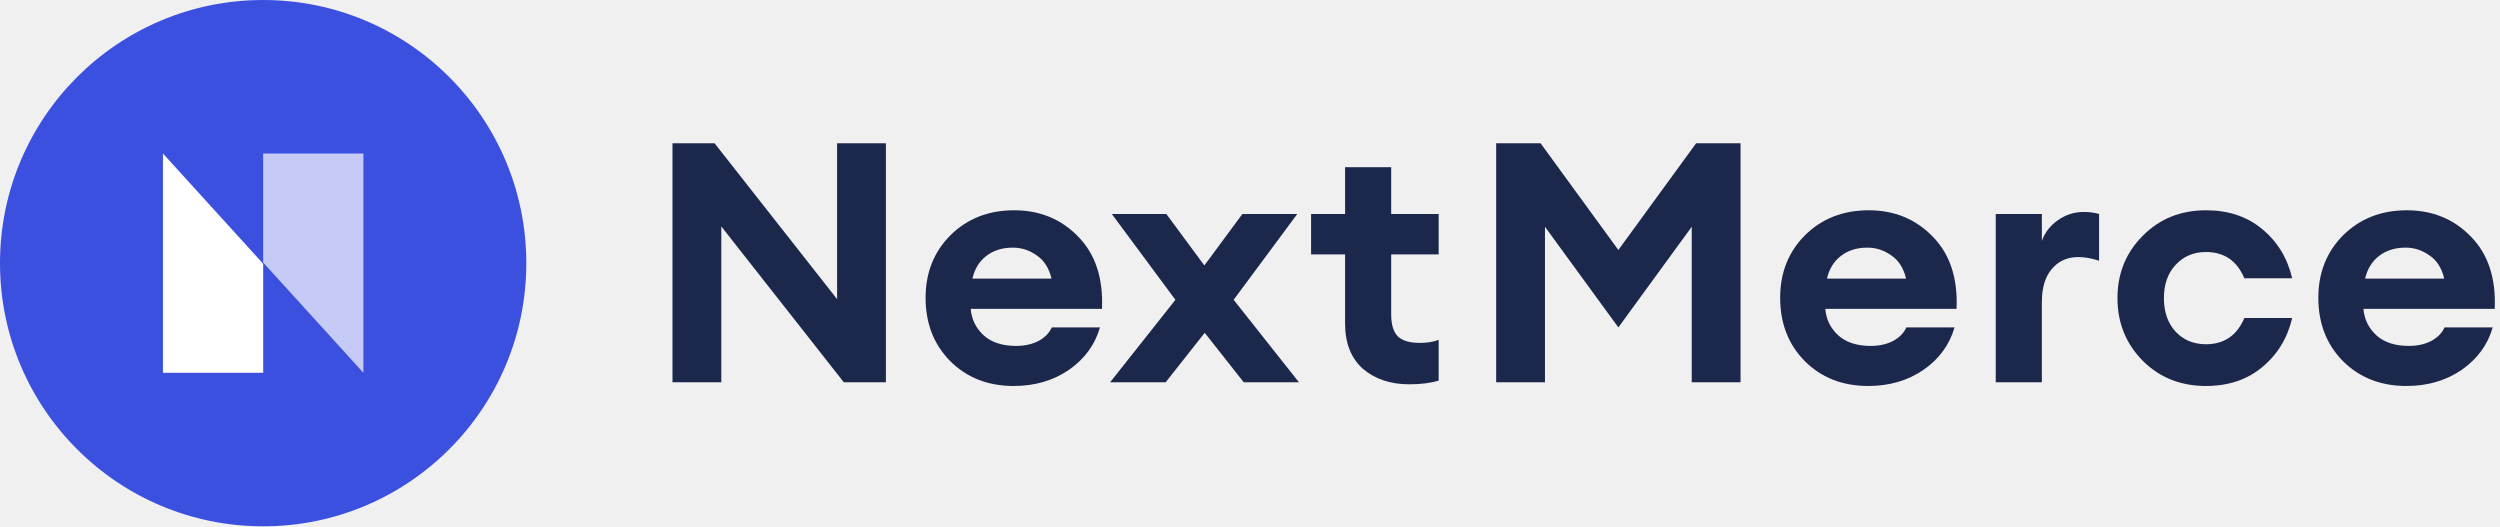
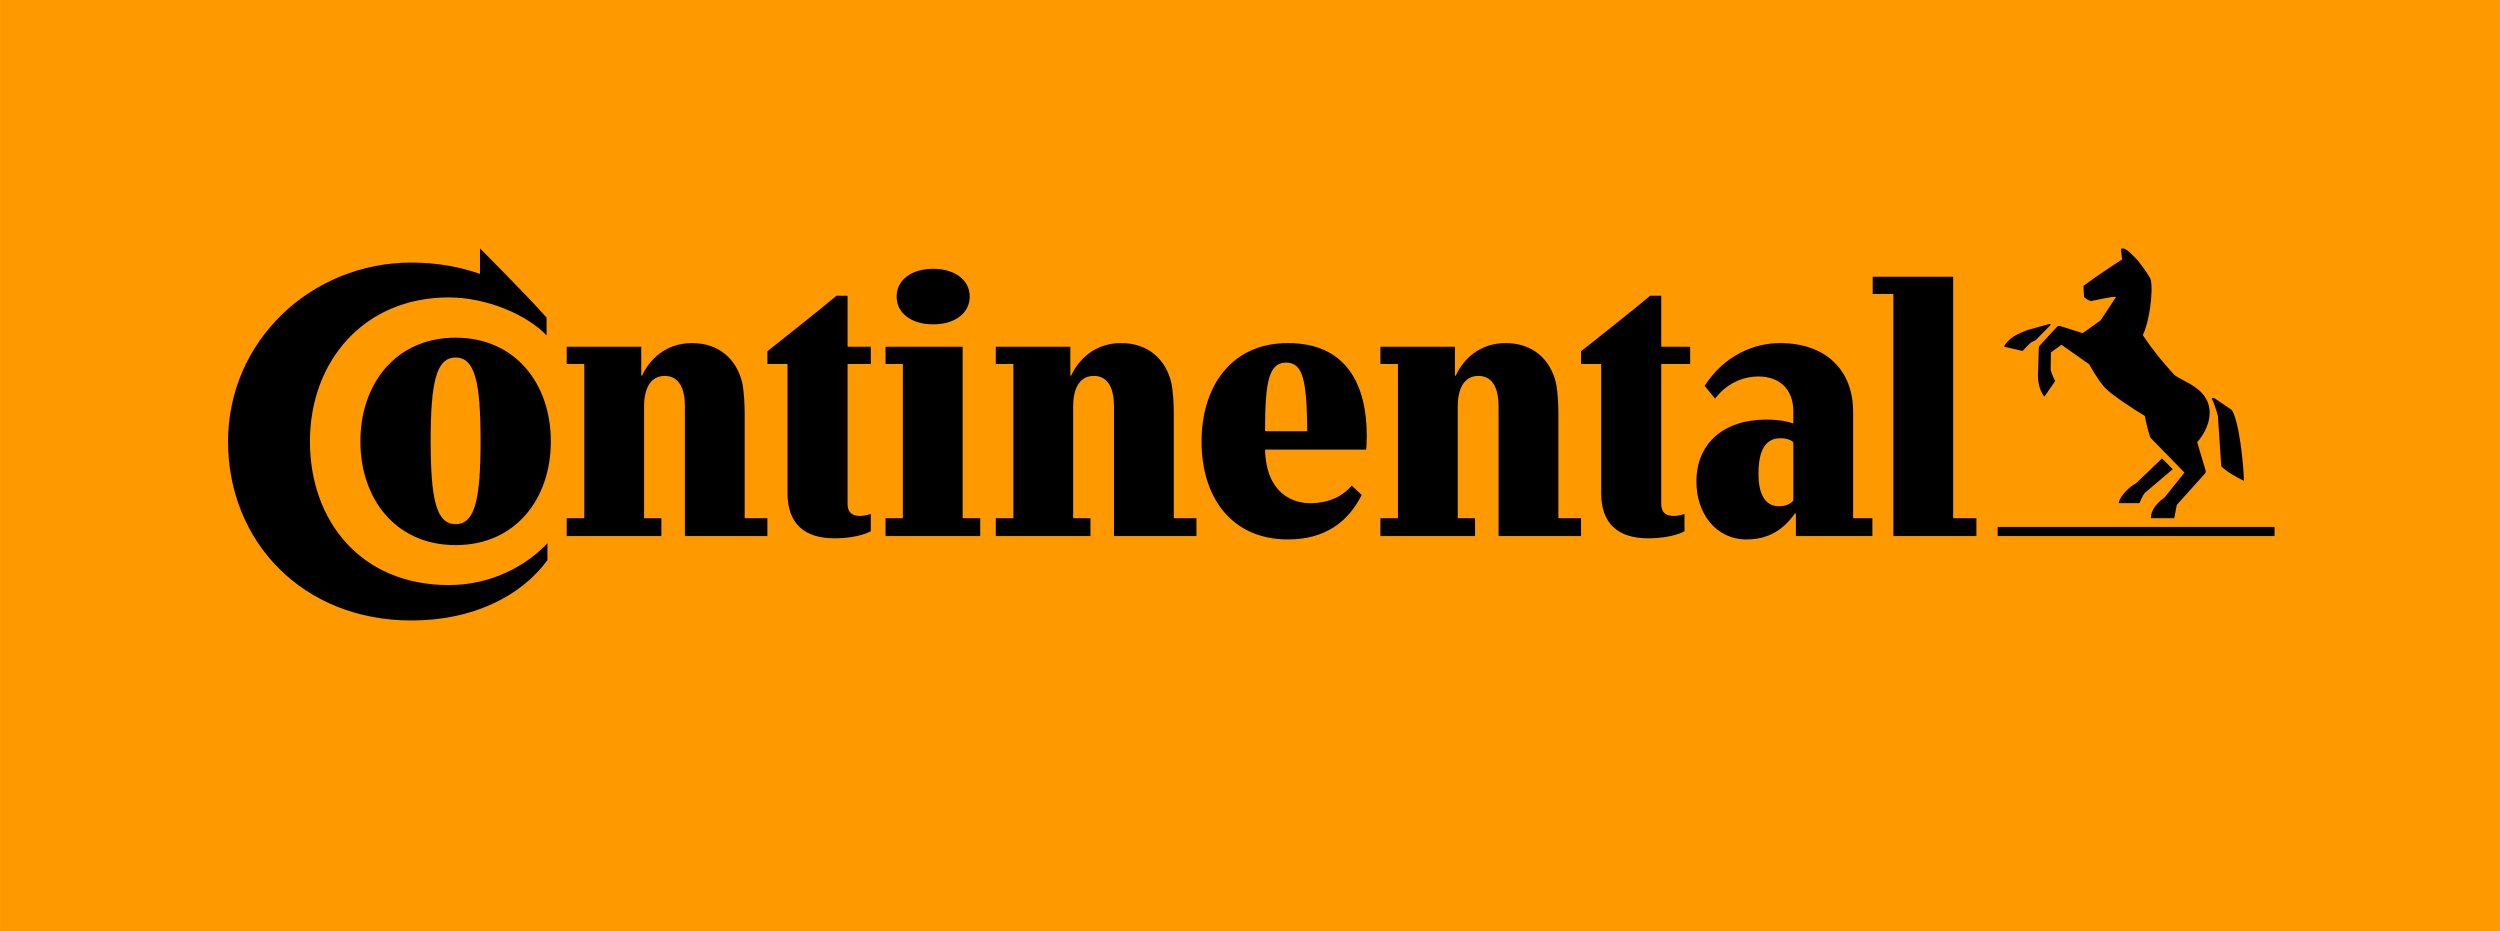
- <svg xmlns="http://www.w3.org/2000/svg" width="171" height="36" viewBox="0 0 171 36" fill="none">
-   <path d="M60.596 26.148H57.718L49.337 15.488V26.148H45.998V9.801H48.877L57.257 20.461V9.801H60.596V26.148Z" fill="#1C274C" />
-   <path d="M69.343 26.401C67.578 26.401 66.127 25.833 64.992 24.697C63.871 23.561 63.311 22.118 63.311 20.369C63.311 18.649 63.879 17.222 65.015 16.086C66.166 14.95 67.616 14.383 69.366 14.383C71.131 14.383 72.597 14.989 73.764 16.201C74.93 17.399 75.467 19.041 75.375 21.128H66.396C66.457 21.85 66.757 22.456 67.294 22.947C67.831 23.423 68.568 23.661 69.504 23.661C70.072 23.661 70.571 23.553 71.001 23.339C71.446 23.108 71.76 22.794 71.945 22.395H75.237C74.899 23.577 74.193 24.544 73.119 25.296C72.044 26.032 70.786 26.401 69.343 26.401ZM69.274 16.938C68.553 16.938 67.946 17.13 67.455 17.514C66.979 17.882 66.665 18.396 66.511 19.056H71.922C71.753 18.335 71.415 17.805 70.909 17.468C70.418 17.115 69.873 16.938 69.274 16.938Z" fill="#1C274C" />
-   <path d="M85.072 26.148L82.401 22.763L79.731 26.148H75.932L80.398 20.507L76.047 14.636H79.777L82.378 18.158L84.98 14.636H88.733L84.381 20.507L88.848 26.148H85.072Z" fill="#1C274C" />
-   <path d="M96.401 26.286C95.111 26.286 94.052 25.933 93.224 25.227C92.41 24.505 92.003 23.469 92.003 22.118V17.399H89.678V14.636H92.003V11.435H95.157V14.636H98.404V17.399H95.157V21.497C95.157 22.203 95.311 22.709 95.618 23.016C95.925 23.308 96.424 23.454 97.115 23.454C97.606 23.454 98.035 23.385 98.404 23.247V26.032C97.851 26.201 97.183 26.286 96.401 26.286Z" fill="#1C274C" />
-   <path d="M102.338 9.801H105.377L110.695 17.099L116.014 9.801H119.053V26.148H115.714V15.511L110.695 22.395L105.676 15.511V26.148H102.338V9.801Z" fill="#1C274C" />
-   <path d="M127.796 26.401C126.03 26.401 124.58 25.833 123.444 24.697C122.324 23.561 121.763 22.118 121.763 20.369C121.763 18.649 122.331 17.222 123.467 16.086C124.618 14.95 126.069 14.383 127.819 14.383C129.584 14.383 131.05 14.989 132.216 16.201C133.383 17.399 133.92 19.041 133.828 21.128H124.849C124.91 21.85 125.209 22.456 125.746 22.947C126.284 23.423 127.02 23.661 127.957 23.661C128.525 23.661 129.023 23.553 129.453 23.339C129.898 23.108 130.213 22.794 130.397 22.395H133.69C133.352 23.577 132.646 24.544 131.571 25.296C130.497 26.032 129.238 26.401 127.796 26.401ZM127.727 16.938C127.005 16.938 126.399 17.13 125.908 17.514C125.432 17.882 125.117 18.396 124.964 19.056H130.374C130.205 18.335 129.868 17.805 129.361 17.468C128.87 17.115 128.325 16.938 127.727 16.938Z" fill="#1C274C" />
-   <path d="M136.509 26.148V14.636H139.663V16.478C139.863 15.91 140.224 15.442 140.745 15.073C141.283 14.69 141.874 14.498 142.518 14.498C142.917 14.498 143.27 14.544 143.577 14.636V17.836C143.071 17.667 142.595 17.583 142.15 17.583C141.398 17.583 140.792 17.859 140.331 18.412C139.886 18.949 139.663 19.693 139.663 20.645V26.148H136.509Z" fill="#1C274C" />
-   <path d="M150.89 26.401C149.156 26.401 147.713 25.825 146.562 24.674C145.411 23.508 144.835 22.08 144.835 20.392C144.835 18.703 145.411 17.283 146.562 16.132C147.713 14.966 149.156 14.383 150.89 14.383C152.425 14.383 153.707 14.812 154.735 15.672C155.779 16.531 156.462 17.652 156.784 19.033H153.515C153.008 17.836 152.133 17.237 150.89 17.237C150.046 17.237 149.355 17.529 148.818 18.112C148.281 18.68 148.012 19.44 148.012 20.392C148.012 21.343 148.281 22.111 148.818 22.694C149.355 23.262 150.046 23.546 150.89 23.546C152.133 23.546 153.008 22.947 153.515 21.75H156.784C156.462 23.131 155.779 24.252 154.735 25.111C153.707 25.971 152.425 26.401 150.89 26.401Z" fill="#1C274C" />
-   <path d="M164.606 26.401C162.841 26.401 161.391 25.833 160.255 24.697C159.134 23.561 158.574 22.118 158.574 20.369C158.574 18.649 159.142 17.222 160.278 16.086C161.429 14.95 162.88 14.383 164.629 14.383C166.394 14.383 167.86 14.989 169.027 16.201C170.193 17.399 170.731 19.041 170.638 21.128H161.659C161.721 21.85 162.02 22.456 162.557 22.947C163.094 23.423 163.831 23.661 164.767 23.661C165.335 23.661 165.834 23.553 166.264 23.339C166.709 23.108 167.024 22.794 167.208 22.395H170.5C170.163 23.577 169.457 24.544 168.382 25.296C167.308 26.032 166.049 26.401 164.606 26.401ZM164.537 16.938C163.816 16.938 163.21 17.13 162.718 17.514C162.243 17.882 161.928 18.396 161.774 19.056H167.185C167.016 18.335 166.678 17.805 166.172 17.468C165.681 17.115 165.136 16.938 164.537 16.938Z" fill="#1C274C" />
-   <circle cx="18" cy="18" r="18" fill="#3C50E0" />
-   <path d="M11.145 10.499L18.002 18.043V25.5H11.145L11.145 10.499Z" fill="white" />
-   <path opacity="0.7" d="M24.857 25.5L18 17.957L18 10.5L24.857 10.5L24.857 25.5Z" fill="white" />
+ <svg xmlns="http://www.w3.org/2000/svg" width="2500" height="931" viewBox="8.944 8.428 1000.609 372.642">
+   <path d="M8.944 8.428V381.07h1000.609V8.428H8.944z" fill="#f90" />
+   <path d="M896.65 174.889c-.68-2.61-1.701-5.556-2.493-7.029 0 0 .452-.457 1.361.112.903.569 6.688 4.535 6.688 4.535 2.95 4.312 4.764 22.005 4.875 28.358-2.722-1.249-6.576-3.402-9.075-5.789l-1.356-20.187zm-17.469-16.45c-4.769-5.216-8.735-10.096-12.595-15.875 2.498-4.769 4.316-17.359 3.179-22.234-.452-1.478-4.54-6.922-5.221-7.714-1.021-1.021-4.307-4.764-5.896-4.764-.34 0-.681.117-.797.229l.457 4.195c-4.424 2.834-10.208 6.693-15.429 10.548 0 1.473.111 3.738.229 4.54.792.676 1.701 1.245 2.722 1.59 2.042-.345 8.396-1.935 10.092-1.707l-6.231 9.416-7.15 5.104-8.959-2.833c-.569-.117-1.138 0-1.478.452l-6.577 7.151c-.341.335-.568.675-.568 1.468l-.229 8.06s-.111 1.244-.111 2.605c0 5.785 2.605 8.506 2.605 8.506l4.316-6.241c-.574-.904-1.595-3.398-1.823-4.53 0-.229.117-6.922.117-6.922l4.199-3.068 11.117 7.832s3.062 5.672 6.014 9.075c1.925 2.382 11.563 8.847 16.216 11.569.457 2.499 1.478 6.577 2.27 8.73l13.616 13.956-8.055 10.092c-2.834 1.818-5.562 5.108-5.333 8.171h9.305l1.021-5.333 11.117-12.361c.568-.68.568-1.025.229-2.046l-3.179-10.66c1.589-1.818 4.986-6.348 4.986-11.797-.003-9.872-10.774-12.365-14.176-15.204zm-50.141-20.304c-.341.117-8.619 2.382-8.619 2.382s-3.859 1.478-5.561 2.61c-1.701 1.138-3.632 3.062-3.743 4.083l7.369 1.701c1.138-1.25 2.387-2.605 3.52-3.52l1.701-.787 6.125-6.242c0 .001-.228-.339-.792-.227zm34.823 63.752l10.437-9.98 4.312 4.307-11.233 9.528c-.904 1.132-1.585 2.95-2.153 4.083h-8.278c.455-3.063 4.762-6.918 6.915-7.938zm55.474 21.095h-110.83v-3.631h110.83v3.631zM608.74 171.029c0-6.8-2.158-12.138-8.049-12.138-5.907 0-8.289 5.337-8.289 12.138v44.809h6.928v7.145h-37.892v-7.145h7.029v-61.706h-7.029v-6.922h29.832v11.569h.34c2.834-6.348 9.416-13.037 19.969-13.037 11.117 0 17.918 6.8 20.076 15.759.797 3.52 1.025 9.304 1.025 12.25v42.087h9.07v7.145h-33.01v-51.954zm-153.936 0c0-6.8-2.153-12.138-8.05-12.138-5.901 0-8.283 5.337-8.283 12.138v44.809h6.922v7.145h-37.891v-7.145h7.034v-61.706h-7.034v-6.922h29.836v11.569h.336c2.839-6.348 9.42-13.037 19.969-13.037 11.117 0 17.922 6.8 20.075 15.759.798 3.52 1.026 9.304 1.026 12.25v42.087h9.075v7.145h-33.016v-51.954zm219.05-16.897v56.032c0 3.86 2.498 4.77 4.875 4.77 2.271 0 4.434-.793 4.434-.793v6.912s-4.545 2.84-14.637 2.84c-11.797 0-18.72-5.79-18.72-18.04v-51.72h-8.055v-5.109c8.959-7.141 19.4-15.317 27.679-22.229h4.424v20.416h11.574v6.922h-11.574zm-472.812-46.281s18.268 18.258 26.658 27.673v7.151c-7.821-8.283-24.047-15.206-39.136-15.206-34.144 0-55.585 25.753-55.585 57.627 0 31.757 20.304 57.51 55.585 57.51 17.582 0 31.65-8.283 39.476-16.784v6.8c-10.665 14.636-30.172 24.164-54.447 24.164-43.453 0-73.396-31.533-73.396-71.689 0-40.151 33.24-71.578 73.396-71.578 10.213 0 19.4 1.701 27.45 4.54v-10.208zm348.939 94.944c-3.408 3.967-8.735 7.029-16.679 7.029-6.922 0-17.582-3.859-18.033-21.437h40.496c.112-1.361.224-4.088.224-5.45 0-21.32-8.729-37.195-31.533-37.195-22.914 0-34.601 17.577-34.601 39.471 0 21.888 11.687 39.13 34.601 39.13 14.749 0 24.048-6.917 29.497-17.811l-3.972-3.737zm-34.711-21.782c0-19.964 1.589-27.45 8.39-27.45 6.927 0 8.288 7.257 8.507 27.45H515.27zm-333.964 3.855c0-23.138 2.153-33.346 9.979-33.346s9.984 10.208 9.984 33.346c0 23.144-2.158 33.346-9.984 33.346s-9.979-10.202-9.979-33.346zm-28.135.229c0 22.915 14.062 41.518 38.115 41.518 24.047 0 38.115-18.603 38.115-41.518s-14.068-41.512-38.115-41.512c-24.053-.001-38.115 18.597-38.115 41.512zm129.885-14.068c0-6.8-2.153-12.138-8.05-12.138-5.896 0-8.283 5.338-8.283 12.138v44.809h6.922v7.145h-37.891v-7.145h7.034v-61.705h-7.034v-6.922h29.836v11.569h.34c2.834-6.348 9.416-13.037 19.964-13.037 11.117 0 17.927 6.8 20.076 15.759.792 3.52 1.021 9.304 1.021 12.25v42.087h9.081v7.145h-33.016v-51.955zm84.741-43.899c0 6.693 6.013 11.122 14.637 11.122 8.618 0 14.631-4.429 14.631-11.122 0-6.684-6.013-11.112-14.631-11.112-8.624 0-14.637 4.428-14.637 11.112zm-19.624 27.003v56.031c0 3.86 2.494 4.77 4.88 4.77 2.265 0 4.418-.793 4.418-.793v6.912s-4.53 2.84-14.626 2.84c-11.797 0-18.72-5.79-18.72-18.039v-51.721h-8.055v-5.109c8.964-7.141 19.4-15.317 27.673-22.229h4.429v20.416h9.299v6.922h-9.298zm442.528 61.705H800v7.145h-33.239v-96.874h-8.278v-6.912h32.219v96.641zm-63.985-30.401c-.681-.681-2.158-1.589-5.221-1.589-7.141 0-8.729 7.039-8.729 14.296 0 7.146 2.153 12.931 8.277 12.931 2.951 0 4.77-1.25 5.673-2.271v-23.367zm1.026 28.471h-.346c-4.423 6.236-10.319 10.436-19.395 10.436-12.367 0-20.081-10.548-20.081-23.138 0-15.2 10.776-24.845 28.019-24.845 7.034 0 10.776 1.595 10.776 1.595v-4.773c0-9.182-5.673-14.063-13.95-14.063-11.463 0-17.354 8.852-17.354 8.852l-4.2-5.104c7.598-11.803 19.278-17.125 30.172-17.125 18.385 0 29.268 10.883 29.268 27.44v42.655h7.71v7.145h-30.619v-9.075zm-364.368 9.074v-7.145h6.922v-61.705h-6.922v-6.922h30.857v68.627h7.034v7.145" />
</svg>
